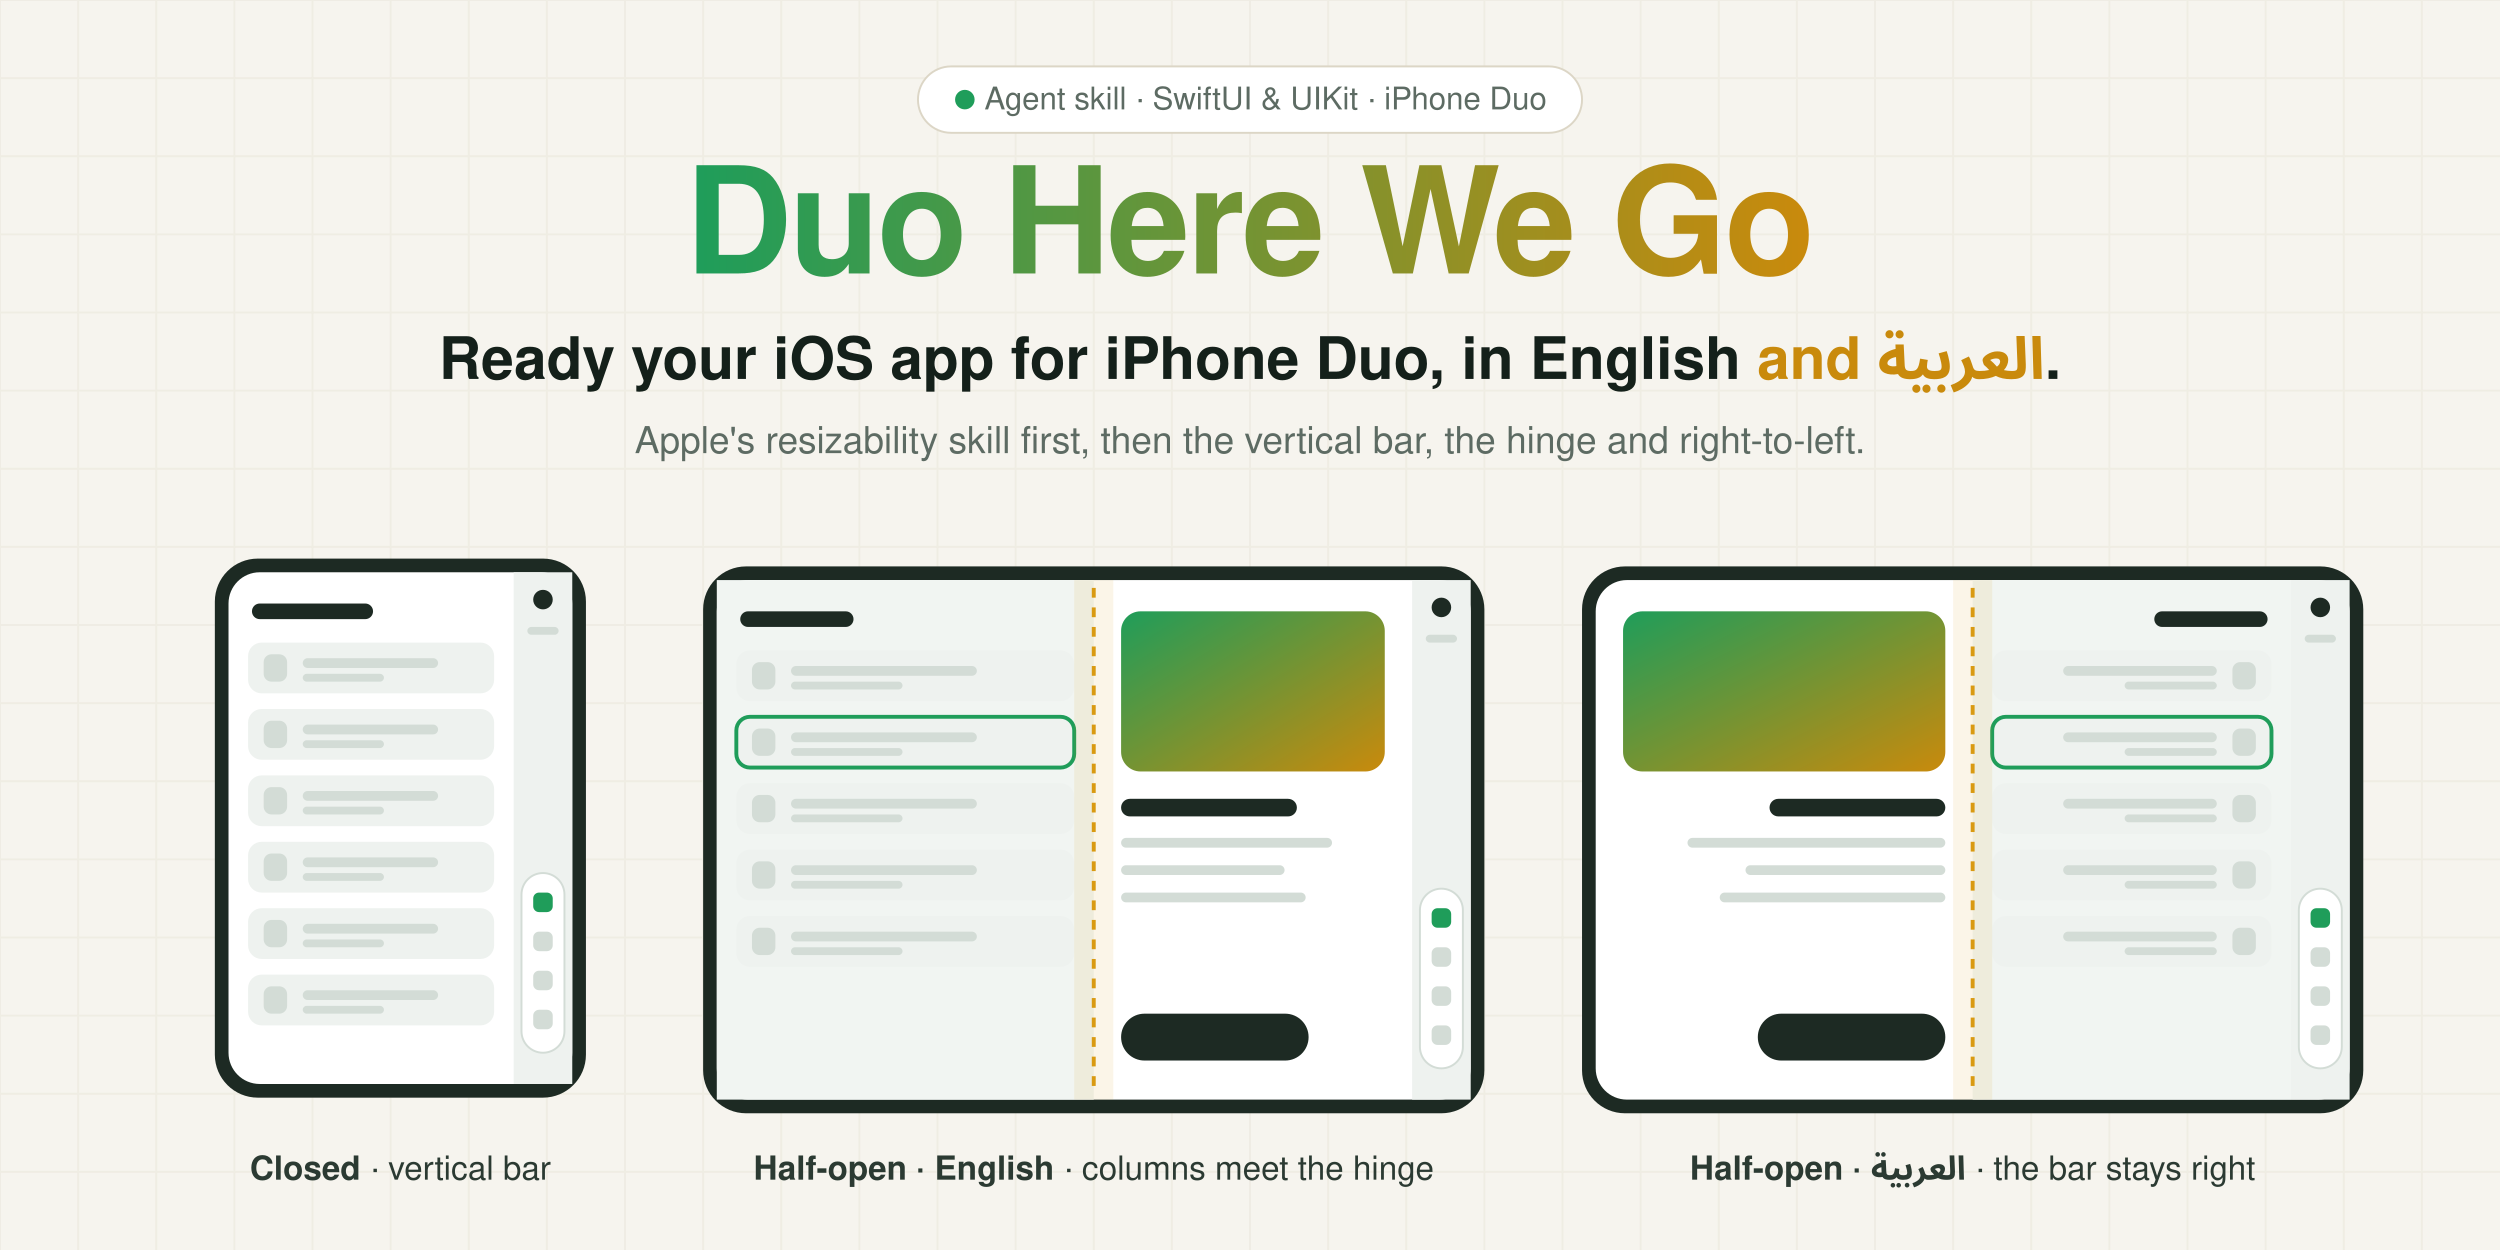
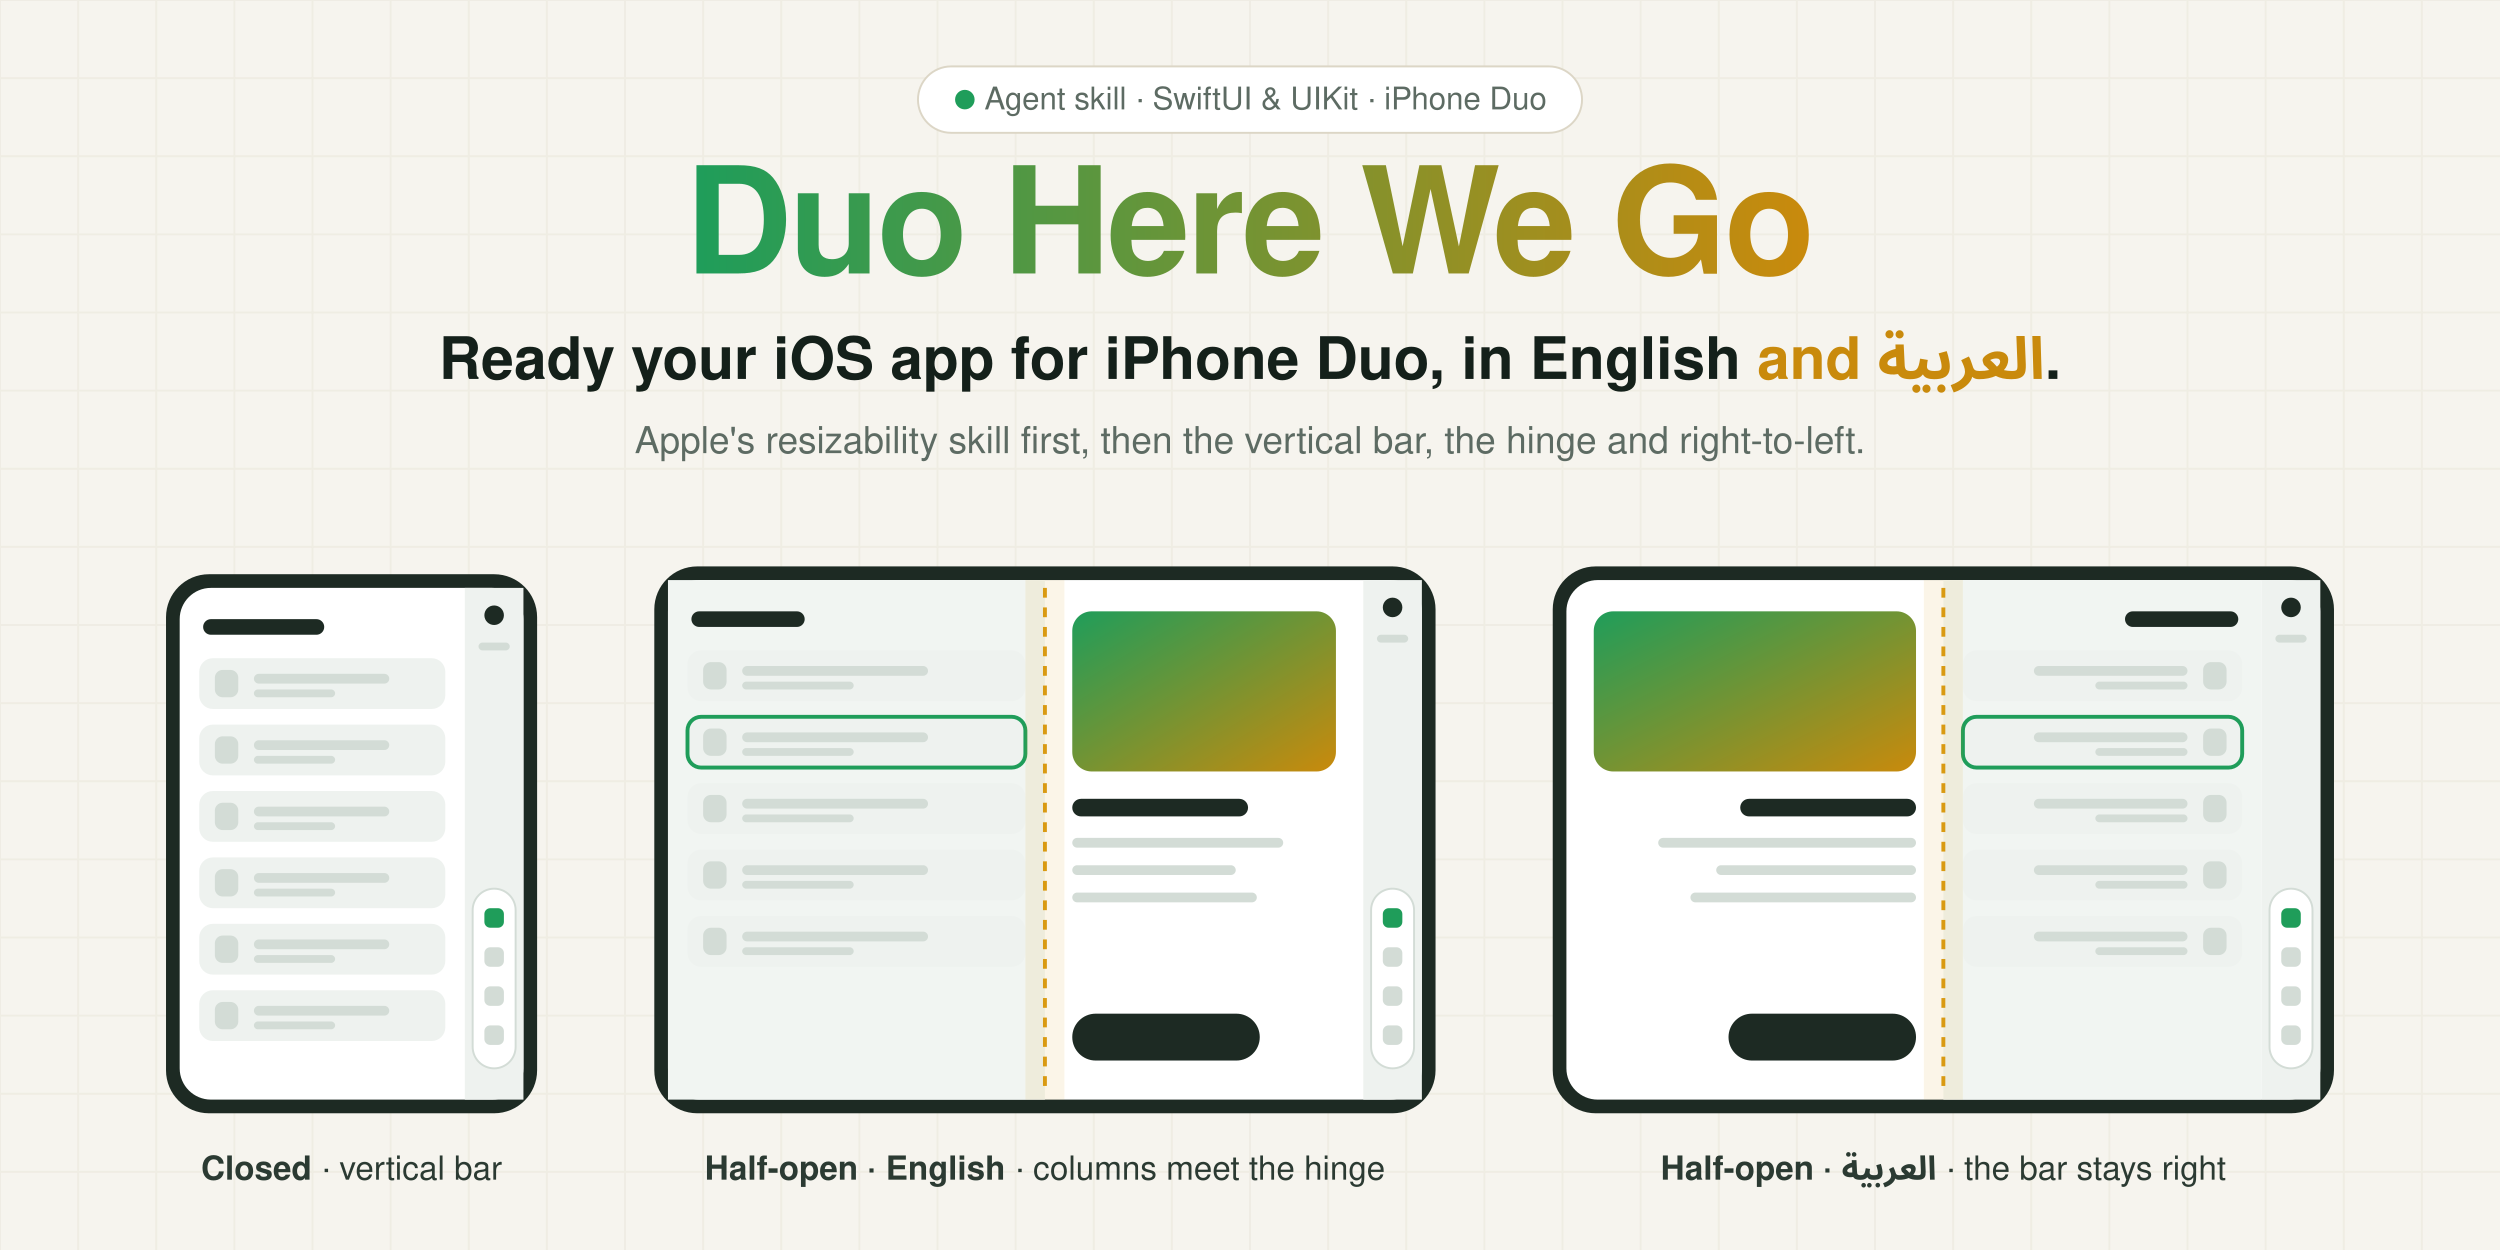
<svg xmlns="http://www.w3.org/2000/svg" width="1280" height="640" viewBox="0 0 1280 640" role="img" aria-labelledby="t d">
  <defs>
    <linearGradient id="title" x1="0" x2="1">
      <stop offset="0" stop-color="#1f9d5a" />
      <stop offset="1" stop-color="#c98a0c" />
    </linearGradient>
    <linearGradient id="hero" x1="0" y1="0" x2="1" y2="1">
      <stop offset="0" stop-color="#1f9d5a" />
      <stop offset="1" stop-color="#c98a0c" />
    </linearGradient>
  </defs>
  <rect width="1280" height="640" fill="#f6f4ee" />
  <g opacity="0.6">
    <path d="M0 0V640" stroke="#ebe7dc" />
    <path d="M40 0V640" stroke="#ebe7dc" />
    <path d="M80 0V640" stroke="#ebe7dc" />
    <path d="M120 0V640" stroke="#ebe7dc" />
    <path d="M160 0V640" stroke="#ebe7dc" />
    <path d="M200 0V640" stroke="#ebe7dc" />
    <path d="M240 0V640" stroke="#ebe7dc" />
    <path d="M280 0V640" stroke="#ebe7dc" />
    <path d="M320 0V640" stroke="#ebe7dc" />
    <path d="M360 0V640" stroke="#ebe7dc" />
    <path d="M400 0V640" stroke="#ebe7dc" />
    <path d="M440 0V640" stroke="#ebe7dc" />
    <path d="M480 0V640" stroke="#ebe7dc" />
    <path d="M520 0V640" stroke="#ebe7dc" />
    <path d="M560 0V640" stroke="#ebe7dc" />
    <path d="M600 0V640" stroke="#ebe7dc" />
    <path d="M640 0V640" stroke="#ebe7dc" />
    <path d="M680 0V640" stroke="#ebe7dc" />
    <path d="M720 0V640" stroke="#ebe7dc" />
    <path d="M760 0V640" stroke="#ebe7dc" />
    <path d="M800 0V640" stroke="#ebe7dc" />
    <path d="M840 0V640" stroke="#ebe7dc" />
    <path d="M880 0V640" stroke="#ebe7dc" />
    <path d="M920 0V640" stroke="#ebe7dc" />
    <path d="M960 0V640" stroke="#ebe7dc" />
    <path d="M1000 0V640" stroke="#ebe7dc" />
    <path d="M1040 0V640" stroke="#ebe7dc" />
    <path d="M1080 0V640" stroke="#ebe7dc" />
    <path d="M1120 0V640" stroke="#ebe7dc" />
    <path d="M1160 0V640" stroke="#ebe7dc" />
    <path d="M1200 0V640" stroke="#ebe7dc" />
    <path d="M1240 0V640" stroke="#ebe7dc" />
    <path d="M0 0H1280" stroke="#ebe7dc" />
    <path d="M0 40H1280" stroke="#ebe7dc" />
    <path d="M0 80H1280" stroke="#ebe7dc" />
    <path d="M0 120H1280" stroke="#ebe7dc" />
    <path d="M0 160H1280" stroke="#ebe7dc" />
    <path d="M0 200H1280" stroke="#ebe7dc" />
    <path d="M0 240H1280" stroke="#ebe7dc" />
    <path d="M0 280H1280" stroke="#ebe7dc" />
    <path d="M0 320H1280" stroke="#ebe7dc" />
    <path d="M0 360H1280" stroke="#ebe7dc" />
    <path d="M0 400H1280" stroke="#ebe7dc" />
    <path d="M0 440H1280" stroke="#ebe7dc" />
    <path d="M0 480H1280" stroke="#ebe7dc" />
    <path d="M0 520H1280" stroke="#ebe7dc" />
    <path d="M0 560H1280" stroke="#ebe7dc" />
    <path d="M0 600H1280" stroke="#ebe7dc" />
  </g>
  <g font-family="-apple-system, BlinkMacSystemFont, 'SF Pro Display', 'Segoe UI', Helvetica, Arial, sans-serif" text-anchor="middle">
    <rect x="470.0" y="34" width="340" height="34" rx="17" fill="#ffffff" stroke="#dcd6c6" />
    <circle cx="494.0" cy="51" r="5" fill="#1f9d5a" />
    <text x="648.0" y="56" font-size="16" fill="#5d6b63">Agent skill · SwiftUI &amp; UIKit · iPhone Duo</text>
    <text x="640.0" y="140" font-size="76" font-weight="800" letter-spacing="-1.5" fill="url(#title)">Duo Here We Go</text>
    <text x="640.0" y="194" font-size="30" font-weight="700" fill="#14201a">Ready your iOS app for iPhone Duo, in English <tspan fill="#c98a0c">and</tspan>
      <tspan font-family="'SF Arabic', 'Geeza Pro', 'Noto Sans Arabic', 'Segoe UI', Tahoma, sans-serif" fill="#c98a0c">العربية</tspan>.</text>
    <text x="640.0" y="232" font-size="19" fill="#5d6b63">Apple's resizability skill first, then the vertical bar, the hinge and right-to-left.</text>
  </g>
-   <rect x="110" y="286" width="190" height="276" rx="22" fill="#1d2a23" />
-   <rect x="117" y="293" width="176" height="262" rx="16" fill="#ffffff" />
-   <rect x="129" y="309" width="62" height="8" rx="4" fill="#1d2a23" />
-   <rect x="127" y="329" width="126" height="26" rx="7" fill="#eef2ef" />
-   <rect x="135" y="335" width="12" height="14" rx="4" fill="#d3dcd6" />
-   <rect x="155" y="337" width="69.3" height="5" rx="2.5" fill="#d3dcd6" />
-   <rect x="155" y="345" width="41.58" height="4" rx="2" fill="#d3dcd6" />
-   <rect x="127" y="363" width="126" height="26" rx="7" fill="#eef2ef" />
-   <rect x="135" y="369" width="12" height="14" rx="4" fill="#d3dcd6" />
-   <rect x="155" y="371" width="69.3" height="5" rx="2.5" fill="#d3dcd6" />
-   <rect x="155" y="379" width="41.58" height="4" rx="2" fill="#d3dcd6" />
-   <rect x="127" y="397" width="126" height="26" rx="7" fill="#eef2ef" />
-   <rect x="135" y="403" width="12" height="14" rx="4" fill="#d3dcd6" />
-   <rect x="155" y="405" width="69.3" height="5" rx="2.5" fill="#d3dcd6" />
-   <rect x="155" y="413" width="41.58" height="4" rx="2" fill="#d3dcd6" />
-   <rect x="127" y="431" width="126" height="26" rx="7" fill="#eef2ef" />
-   <rect x="135" y="437" width="12" height="14" rx="4" fill="#d3dcd6" />
-   <rect x="155" y="439" width="69.3" height="5" rx="2.5" fill="#d3dcd6" />
-   <rect x="155" y="447" width="41.58" height="4" rx="2" fill="#d3dcd6" />
-   <rect x="127" y="465" width="126" height="26" rx="7" fill="#eef2ef" />
-   <rect x="135" y="471" width="12" height="14" rx="4" fill="#d3dcd6" />
-   <rect x="155" y="473" width="69.3" height="5" rx="2.5" fill="#d3dcd6" />
-   <rect x="155" y="481" width="41.58" height="4" rx="2" fill="#d3dcd6" />
-   <rect x="127" y="499" width="126" height="26" rx="7" fill="#eef2ef" />
-   <rect x="135" y="505" width="12" height="14" rx="4" fill="#d3dcd6" />
-   <rect x="155" y="507" width="69.3" height="5" rx="2.5" fill="#d3dcd6" />
-   <rect x="155" y="515" width="41.58" height="4" rx="2" fill="#d3dcd6" />
-   <rect x="263" y="293" width="30" height="262" fill="#eef2ef" />
-   <circle cx="278" cy="307" r="5" fill="#1d2a23" />
-   <rect x="270" y="321" width="16" height="4" rx="2" fill="#d3dcd6" />
-   <rect x="267" y="447" width="22" height="92" rx="11" fill="#ffffff" stroke="#d3dcd6" />
-   <rect x="273" y="457" width="10" height="10" rx="3" fill="#1f9d5a" />
-   <rect x="273" y="477" width="10" height="10" rx="3" fill="#d3dcd6" />
-   <rect x="273" y="497" width="10" height="10" rx="3" fill="#d3dcd6" />
-   <rect x="273" y="517" width="10" height="10" rx="3" fill="#d3dcd6" />
-   <rect x="360" y="290" width="400" height="280" rx="22" fill="#1d2a23" />
-   <rect x="367" y="297" width="386" height="266" rx="16" fill="#ffffff" />
-   <rect x="367" y="297" width="193.0" height="266" fill="#f1f5f2" />
-   <rect x="379" y="313" width="58" height="8" rx="4" fill="#1d2a23" />
-   <rect x="377" y="333" width="173.0" height="26" rx="7" fill="#eef2ef" />
-   <rect x="385" y="339" width="12" height="14" rx="4" fill="#d3dcd6" />
-   <rect x="405" y="341" width="95.15" height="5" rx="2.5" fill="#d3dcd6" />
-   <rect x="405" y="349" width="57.09" height="4" rx="2" fill="#d3dcd6" />
-   <rect x="377" y="367" width="173.0" height="26" rx="7" fill="#eef2ef" />
-   <rect x="385" y="373" width="12" height="14" rx="4" fill="#d3dcd6" />
-   <rect x="405" y="375" width="95.15" height="5" rx="2.5" fill="#d3dcd6" />
-   <rect x="405" y="383" width="57.09" height="4" rx="2" fill="#d3dcd6" />
-   <rect x="377" y="401" width="173.0" height="26" rx="7" fill="#eef2ef" />
-   <rect x="385" y="407" width="12" height="14" rx="4" fill="#d3dcd6" />
-   <rect x="405" y="409" width="95.15" height="5" rx="2.5" fill="#d3dcd6" />
-   <rect x="405" y="417" width="57.09" height="4" rx="2" fill="#d3dcd6" />
-   <rect x="377" y="435" width="173.0" height="26" rx="7" fill="#eef2ef" />
-   <rect x="385" y="441" width="12" height="14" rx="4" fill="#d3dcd6" />
-   <rect x="405" y="443" width="95.15" height="5" rx="2.5" fill="#d3dcd6" />
-   <rect x="405" y="451" width="57.09" height="4" rx="2" fill="#d3dcd6" />
-   <rect x="377" y="469" width="173.0" height="26" rx="7" fill="#eef2ef" />
-   <rect x="385" y="475" width="12" height="14" rx="4" fill="#d3dcd6" />
-   <rect x="405" y="477" width="95.15" height="5" rx="2.5" fill="#d3dcd6" />
-   <rect x="405" y="485" width="57.09" height="4" rx="2" fill="#d3dcd6" />
-   <rect x="377" y="367" width="173.0" height="26" rx="7" fill="none" stroke="#1f9d5a" stroke-width="2" />
-   <rect x="574.0" y="313" width="135.0" height="82" rx="10" fill="url(#hero)" />
-   <rect x="574.0" y="409" width="90" height="9" rx="4.5" fill="#1d2a23" />
-   <rect x="574.0" y="429" width="108.0" height="5" rx="2.5" fill="#d3dcd6" />
-   <rect x="574.0" y="443" width="83.7" height="5" rx="2.5" fill="#d3dcd6" />
-   <rect x="574.0" y="457" width="94.5" height="5" rx="2.5" fill="#d3dcd6" />
-   <rect x="574.0" y="519" width="96" height="24" rx="12" fill="#1d2a23" />
-   <rect x="550.0" y="297" width="20" height="266" fill="#d99a12" opacity="0.10" />
-   <line x1="560.0" y1="301" x2="560.0" y2="559" stroke="#d99a12" stroke-width="2" stroke-dasharray="5 5" />
-   <rect x="723" y="297" width="30" height="266" fill="#eef2ef" />
-   <circle cx="738" cy="311" r="5" fill="#1d2a23" />
-   <rect x="730" y="325" width="16" height="4" rx="2" fill="#d3dcd6" />
-   <rect x="727" y="455" width="22" height="92" rx="11" fill="#ffffff" stroke="#d3dcd6" />
-   <rect x="733" y="465" width="10" height="10" rx="3" fill="#1f9d5a" />
-   <rect x="733" y="485" width="10" height="10" rx="3" fill="#d3dcd6" />
-   <rect x="733" y="505" width="10" height="10" rx="3" fill="#d3dcd6" />
-   <rect x="733" y="525" width="10" height="10" rx="3" fill="#d3dcd6" />
-   <rect x="810" y="290" width="400" height="280" rx="22" fill="#1d2a23" />
-   <rect x="817" y="297" width="386" height="266" rx="16" fill="#ffffff" />
-   <rect x="1010.0" y="297" width="163.0" height="266" fill="#f1f5f2" />
-   <rect x="1103.0" y="313" width="58" height="8" rx="4" fill="#1d2a23" />
-   <rect x="1020.0" y="333" width="143.0" height="26" rx="7" fill="#eef2ef" />
-   <rect x="1143.0" y="339" width="12" height="14" rx="4" fill="#d3dcd6" />
-   <rect x="1056.35" y="341" width="78.65" height="5" rx="2.5" fill="#d3dcd6" />
-   <rect x="1087.81" y="349" width="47.19" height="4" rx="2" fill="#d3dcd6" />
-   <rect x="1020.0" y="367" width="143.0" height="26" rx="7" fill="#eef2ef" />
-   <rect x="1143.0" y="373" width="12" height="14" rx="4" fill="#d3dcd6" />
-   <rect x="1056.35" y="375" width="78.65" height="5" rx="2.5" fill="#d3dcd6" />
-   <rect x="1087.81" y="383" width="47.19" height="4" rx="2" fill="#d3dcd6" />
-   <rect x="1020.0" y="401" width="143.0" height="26" rx="7" fill="#eef2ef" />
-   <rect x="1143.0" y="407" width="12" height="14" rx="4" fill="#d3dcd6" />
-   <rect x="1056.35" y="409" width="78.65" height="5" rx="2.5" fill="#d3dcd6" />
-   <rect x="1087.81" y="417" width="47.19" height="4" rx="2" fill="#d3dcd6" />
-   <rect x="1020.0" y="435" width="143.0" height="26" rx="7" fill="#eef2ef" />
-   <rect x="1143.0" y="441" width="12" height="14" rx="4" fill="#d3dcd6" />
-   <rect x="1056.35" y="443" width="78.65" height="5" rx="2.5" fill="#d3dcd6" />
-   <rect x="1087.81" y="451" width="47.19" height="4" rx="2" fill="#d3dcd6" />
-   <rect x="1020.0" y="469" width="143.0" height="26" rx="7" fill="#eef2ef" />
-   <rect x="1143.0" y="475" width="12" height="14" rx="4" fill="#d3dcd6" />
-   <rect x="1056.35" y="477" width="78.65" height="5" rx="2.5" fill="#d3dcd6" />
-   <rect x="1087.81" y="485" width="47.19" height="4" rx="2" fill="#d3dcd6" />
-   <rect x="1020.0" y="367" width="143.0" height="26" rx="7" fill="none" stroke="#1f9d5a" stroke-width="2" />
-   <rect x="831" y="313" width="165.0" height="82" rx="10" fill="url(#hero)" />
-   <rect x="906.0" y="409" width="90" height="9" rx="4.5" fill="#1d2a23" />
-   <rect x="864.0" y="429" width="132.0" height="5" rx="2.5" fill="#d3dcd6" />
-   <rect x="893.7" y="443" width="102.3" height="5" rx="2.5" fill="#d3dcd6" />
-   <rect x="880.5" y="457" width="115.5" height="5" rx="2.5" fill="#d3dcd6" />
-   <rect x="900.0" y="519" width="96" height="24" rx="12" fill="#1d2a23" />
-   <rect x="1000.0" y="297" width="20" height="266" fill="#d99a12" opacity="0.10" />
-   <line x1="1010.0" y1="301" x2="1010.0" y2="559" stroke="#d99a12" stroke-width="2" stroke-dasharray="5 5" />
-   <rect x="1173" y="297" width="30" height="266" fill="#eef2ef" />
-   <circle cx="1188" cy="311" r="5" fill="#1d2a23" />
-   <rect x="1180" y="325" width="16" height="4" rx="2" fill="#d3dcd6" />
-   <rect x="1177" y="455" width="22" height="92" rx="11" fill="#ffffff" stroke="#d3dcd6" />
-   <rect x="1183" y="465" width="10" height="10" rx="3" fill="#1f9d5a" />
-   <rect x="1183" y="485" width="10" height="10" rx="3" fill="#d3dcd6" />
-   <rect x="1183" y="505" width="10" height="10" rx="3" fill="#d3dcd6" />
-   <rect x="1183" y="525" width="10" height="10" rx="3" fill="#d3dcd6" />
+   <rect x="85.0" y="294" width="190" height="276" rx="22" fill="#1d2a23" />
+   <rect x="92.0" y="301" width="176" height="262" rx="16" fill="#ffffff" />
+   <rect x="104.0" y="317" width="62" height="8" rx="4" fill="#1d2a23" />
+   <rect x="102.0" y="337" width="126" height="26" rx="7" fill="#eef2ef" />
+   <rect x="110.0" y="343" width="12" height="14" rx="4" fill="#d3dcd6" />
+   <rect x="130.0" y="345" width="69.3" height="5" rx="2.5" fill="#d3dcd6" />
+   <rect x="130.0" y="353" width="41.58" height="4" rx="2" fill="#d3dcd6" />
+   <rect x="102.0" y="371" width="126" height="26" rx="7" fill="#eef2ef" />
+   <rect x="110.0" y="377" width="12" height="14" rx="4" fill="#d3dcd6" />
+   <rect x="130.0" y="379" width="69.3" height="5" rx="2.5" fill="#d3dcd6" />
+   <rect x="130.0" y="387" width="41.58" height="4" rx="2" fill="#d3dcd6" />
+   <rect x="102.0" y="405" width="126" height="26" rx="7" fill="#eef2ef" />
+   <rect x="110.0" y="411" width="12" height="14" rx="4" fill="#d3dcd6" />
+   <rect x="130.0" y="413" width="69.3" height="5" rx="2.5" fill="#d3dcd6" />
+   <rect x="130.0" y="421" width="41.58" height="4" rx="2" fill="#d3dcd6" />
+   <rect x="102.0" y="439" width="126" height="26" rx="7" fill="#eef2ef" />
+   <rect x="110.0" y="445" width="12" height="14" rx="4" fill="#d3dcd6" />
+   <rect x="130.0" y="447" width="69.3" height="5" rx="2.5" fill="#d3dcd6" />
+   <rect x="130.0" y="455" width="41.58" height="4" rx="2" fill="#d3dcd6" />
+   <rect x="102.0" y="473" width="126" height="26" rx="7" fill="#eef2ef" />
+   <rect x="110.0" y="479" width="12" height="14" rx="4" fill="#d3dcd6" />
+   <rect x="130.0" y="481" width="69.3" height="5" rx="2.5" fill="#d3dcd6" />
+   <rect x="130.0" y="489" width="41.58" height="4" rx="2" fill="#d3dcd6" />
+   <rect x="102.0" y="507" width="126" height="26" rx="7" fill="#eef2ef" />
+   <rect x="110.0" y="513" width="12" height="14" rx="4" fill="#d3dcd6" />
+   <rect x="130.0" y="515" width="69.3" height="5" rx="2.5" fill="#d3dcd6" />
+   <rect x="130.0" y="523" width="41.58" height="4" rx="2" fill="#d3dcd6" />
+   <rect x="238.0" y="301" width="30" height="262" fill="#eef2ef" />
+   <circle cx="253.0" cy="315" r="5" fill="#1d2a23" />
+   <rect x="245.0" y="329" width="16" height="4" rx="2" fill="#d3dcd6" />
+   <rect x="242.0" y="455" width="22" height="92" rx="11" fill="#ffffff" stroke="#d3dcd6" />
+   <rect x="248.0" y="465" width="10" height="10" rx="3" fill="#1f9d5a" />
+   <rect x="248.0" y="485" width="10" height="10" rx="3" fill="#d3dcd6" />
+   <rect x="248.0" y="505" width="10" height="10" rx="3" fill="#d3dcd6" />
+   <rect x="248.0" y="525" width="10" height="10" rx="3" fill="#d3dcd6" />
+   <rect x="335.0" y="290" width="400" height="280" rx="22" fill="#1d2a23" />
+   <rect x="342.0" y="297" width="386" height="266" rx="16" fill="#ffffff" />
+   <rect x="342.0" y="297" width="193.0" height="266" fill="#f1f5f2" />
+   <rect x="354.0" y="313" width="58" height="8" rx="4" fill="#1d2a23" />
+   <rect x="352.0" y="333" width="173.0" height="26" rx="7" fill="#eef2ef" />
+   <rect x="360.0" y="339" width="12" height="14" rx="4" fill="#d3dcd6" />
+   <rect x="380.0" y="341" width="95.15" height="5" rx="2.5" fill="#d3dcd6" />
+   <rect x="380.0" y="349" width="57.09" height="4" rx="2" fill="#d3dcd6" />
+   <rect x="352.0" y="367" width="173.0" height="26" rx="7" fill="#eef2ef" />
+   <rect x="360.0" y="373" width="12" height="14" rx="4" fill="#d3dcd6" />
+   <rect x="380.0" y="375" width="95.15" height="5" rx="2.5" fill="#d3dcd6" />
+   <rect x="380.0" y="383" width="57.09" height="4" rx="2" fill="#d3dcd6" />
+   <rect x="352.0" y="401" width="173.0" height="26" rx="7" fill="#eef2ef" />
+   <rect x="360.0" y="407" width="12" height="14" rx="4" fill="#d3dcd6" />
+   <rect x="380.0" y="409" width="95.15" height="5" rx="2.5" fill="#d3dcd6" />
+   <rect x="380.0" y="417" width="57.09" height="4" rx="2" fill="#d3dcd6" />
+   <rect x="352.0" y="435" width="173.0" height="26" rx="7" fill="#eef2ef" />
+   <rect x="360.0" y="441" width="12" height="14" rx="4" fill="#d3dcd6" />
+   <rect x="380.0" y="443" width="95.15" height="5" rx="2.5" fill="#d3dcd6" />
+   <rect x="380.0" y="451" width="57.09" height="4" rx="2" fill="#d3dcd6" />
+   <rect x="352.0" y="469" width="173.0" height="26" rx="7" fill="#eef2ef" />
+   <rect x="360.0" y="475" width="12" height="14" rx="4" fill="#d3dcd6" />
+   <rect x="380.0" y="477" width="95.15" height="5" rx="2.5" fill="#d3dcd6" />
+   <rect x="380.0" y="485" width="57.09" height="4" rx="2" fill="#d3dcd6" />
+   <rect x="352.0" y="367" width="173.0" height="26" rx="7" fill="none" stroke="#1f9d5a" stroke-width="2" />
+   <rect x="549.0" y="313" width="135.0" height="82" rx="10" fill="url(#hero)" />
+   <rect x="549.0" y="409" width="90" height="9" rx="4.5" fill="#1d2a23" />
+   <rect x="549.0" y="429" width="108.0" height="5" rx="2.5" fill="#d3dcd6" />
+   <rect x="549.0" y="443" width="83.7" height="5" rx="2.5" fill="#d3dcd6" />
+   <rect x="549.0" y="457" width="94.5" height="5" rx="2.5" fill="#d3dcd6" />
+   <rect x="549.0" y="519" width="96" height="24" rx="12" fill="#1d2a23" />
+   <rect x="525.0" y="297" width="20" height="266" fill="#d99a12" opacity="0.10" />
+   <line x1="535.0" y1="301" x2="535.0" y2="559" stroke="#d99a12" stroke-width="2" stroke-dasharray="5 5" />
+   <rect x="698.0" y="297" width="30" height="266" fill="#eef2ef" />
+   <circle cx="713.0" cy="311" r="5" fill="#1d2a23" />
+   <rect x="705.0" y="325" width="16" height="4" rx="2" fill="#d3dcd6" />
+   <rect x="702.0" y="455" width="22" height="92" rx="11" fill="#ffffff" stroke="#d3dcd6" />
+   <rect x="708.0" y="465" width="10" height="10" rx="3" fill="#1f9d5a" />
+   <rect x="708.0" y="485" width="10" height="10" rx="3" fill="#d3dcd6" />
+   <rect x="708.0" y="505" width="10" height="10" rx="3" fill="#d3dcd6" />
+   <rect x="708.0" y="525" width="10" height="10" rx="3" fill="#d3dcd6" />
+   <rect x="795.0" y="290" width="400" height="280" rx="22" fill="#1d2a23" />
+   <rect x="802.0" y="297" width="386" height="266" rx="16" fill="#ffffff" />
+   <rect x="995.0" y="297" width="163.0" height="266" fill="#f1f5f2" />
+   <rect x="1088.0" y="313" width="58" height="8" rx="4" fill="#1d2a23" />
+   <rect x="1005.0" y="333" width="143.0" height="26" rx="7" fill="#eef2ef" />
+   <rect x="1128.0" y="339" width="12" height="14" rx="4" fill="#d3dcd6" />
+   <rect x="1041.35" y="341" width="78.65" height="5" rx="2.5" fill="#d3dcd6" />
+   <rect x="1072.81" y="349" width="47.19" height="4" rx="2" fill="#d3dcd6" />
+   <rect x="1005.0" y="367" width="143.0" height="26" rx="7" fill="#eef2ef" />
+   <rect x="1128.0" y="373" width="12" height="14" rx="4" fill="#d3dcd6" />
+   <rect x="1041.35" y="375" width="78.65" height="5" rx="2.5" fill="#d3dcd6" />
+   <rect x="1072.81" y="383" width="47.19" height="4" rx="2" fill="#d3dcd6" />
+   <rect x="1005.0" y="401" width="143.0" height="26" rx="7" fill="#eef2ef" />
+   <rect x="1128.0" y="407" width="12" height="14" rx="4" fill="#d3dcd6" />
+   <rect x="1041.35" y="409" width="78.65" height="5" rx="2.5" fill="#d3dcd6" />
+   <rect x="1072.81" y="417" width="47.19" height="4" rx="2" fill="#d3dcd6" />
+   <rect x="1005.0" y="435" width="143.0" height="26" rx="7" fill="#eef2ef" />
+   <rect x="1128.0" y="441" width="12" height="14" rx="4" fill="#d3dcd6" />
+   <rect x="1041.35" y="443" width="78.65" height="5" rx="2.5" fill="#d3dcd6" />
+   <rect x="1072.81" y="451" width="47.19" height="4" rx="2" fill="#d3dcd6" />
+   <rect x="1005.0" y="469" width="143.0" height="26" rx="7" fill="#eef2ef" />
+   <rect x="1128.0" y="475" width="12" height="14" rx="4" fill="#d3dcd6" />
+   <rect x="1041.35" y="477" width="78.65" height="5" rx="2.5" fill="#d3dcd6" />
+   <rect x="1072.81" y="485" width="47.19" height="4" rx="2" fill="#d3dcd6" />
+   <rect x="1005.0" y="367" width="143.0" height="26" rx="7" fill="none" stroke="#1f9d5a" stroke-width="2" />
+   <rect x="816.0" y="313" width="165.0" height="82" rx="10" fill="url(#hero)" />
+   <rect x="891.0" y="409" width="90" height="9" rx="4.5" fill="#1d2a23" />
+   <rect x="849.0" y="429" width="132.0" height="5" rx="2.5" fill="#d3dcd6" />
+   <rect x="878.7" y="443" width="102.3" height="5" rx="2.5" fill="#d3dcd6" />
+   <rect x="865.5" y="457" width="115.5" height="5" rx="2.5" fill="#d3dcd6" />
+   <rect x="885.0" y="519" width="96" height="24" rx="12" fill="#1d2a23" />
+   <rect x="985.0" y="297" width="20" height="266" fill="#d99a12" opacity="0.10" />
+   <line x1="995.0" y1="301" x2="995.0" y2="559" stroke="#d99a12" stroke-width="2" stroke-dasharray="5 5" />
+   <rect x="1158.0" y="297" width="30" height="266" fill="#eef2ef" />
+   <circle cx="1173.0" cy="311" r="5" fill="#1d2a23" />
+   <rect x="1165.0" y="325" width="16" height="4" rx="2" fill="#d3dcd6" />
+   <rect x="1162.0" y="455" width="22" height="92" rx="11" fill="#ffffff" stroke="#d3dcd6" />
+   <rect x="1168.0" y="465" width="10" height="10" rx="3" fill="#1f9d5a" />
+   <rect x="1168.0" y="485" width="10" height="10" rx="3" fill="#d3dcd6" />
+   <rect x="1168.0" y="505" width="10" height="10" rx="3" fill="#d3dcd6" />
+   <rect x="1168.0" y="525" width="10" height="10" rx="3" fill="#d3dcd6" />
  <g font-family="-apple-system, BlinkMacSystemFont, 'SF Pro Display', 'Segoe UI', Helvetica, Arial, sans-serif" font-size="17" text-anchor="middle" fill="#2b3a32">
-     <text x="205" y="604">
+     <text x="180.0" y="604">
      <tspan font-weight="700">Closed</tspan> · vertical bar</text>
-     <text x="560" y="604">
+     <text x="535.0" y="604">
      <tspan font-weight="700">Half-open · English</tspan> · columns meet the hinge</text>
-     <text x="1010" y="604">
+     <text x="995.0" y="604">
      <tspan font-weight="700">Half-open · <tspan font-family="'SF Arabic', 'Geeza Pro', 'Noto Sans Arabic', 'Segoe UI', Tahoma, sans-serif">العربية</tspan>
      </tspan> · the bar stays right</text>
  </g>
</svg>
